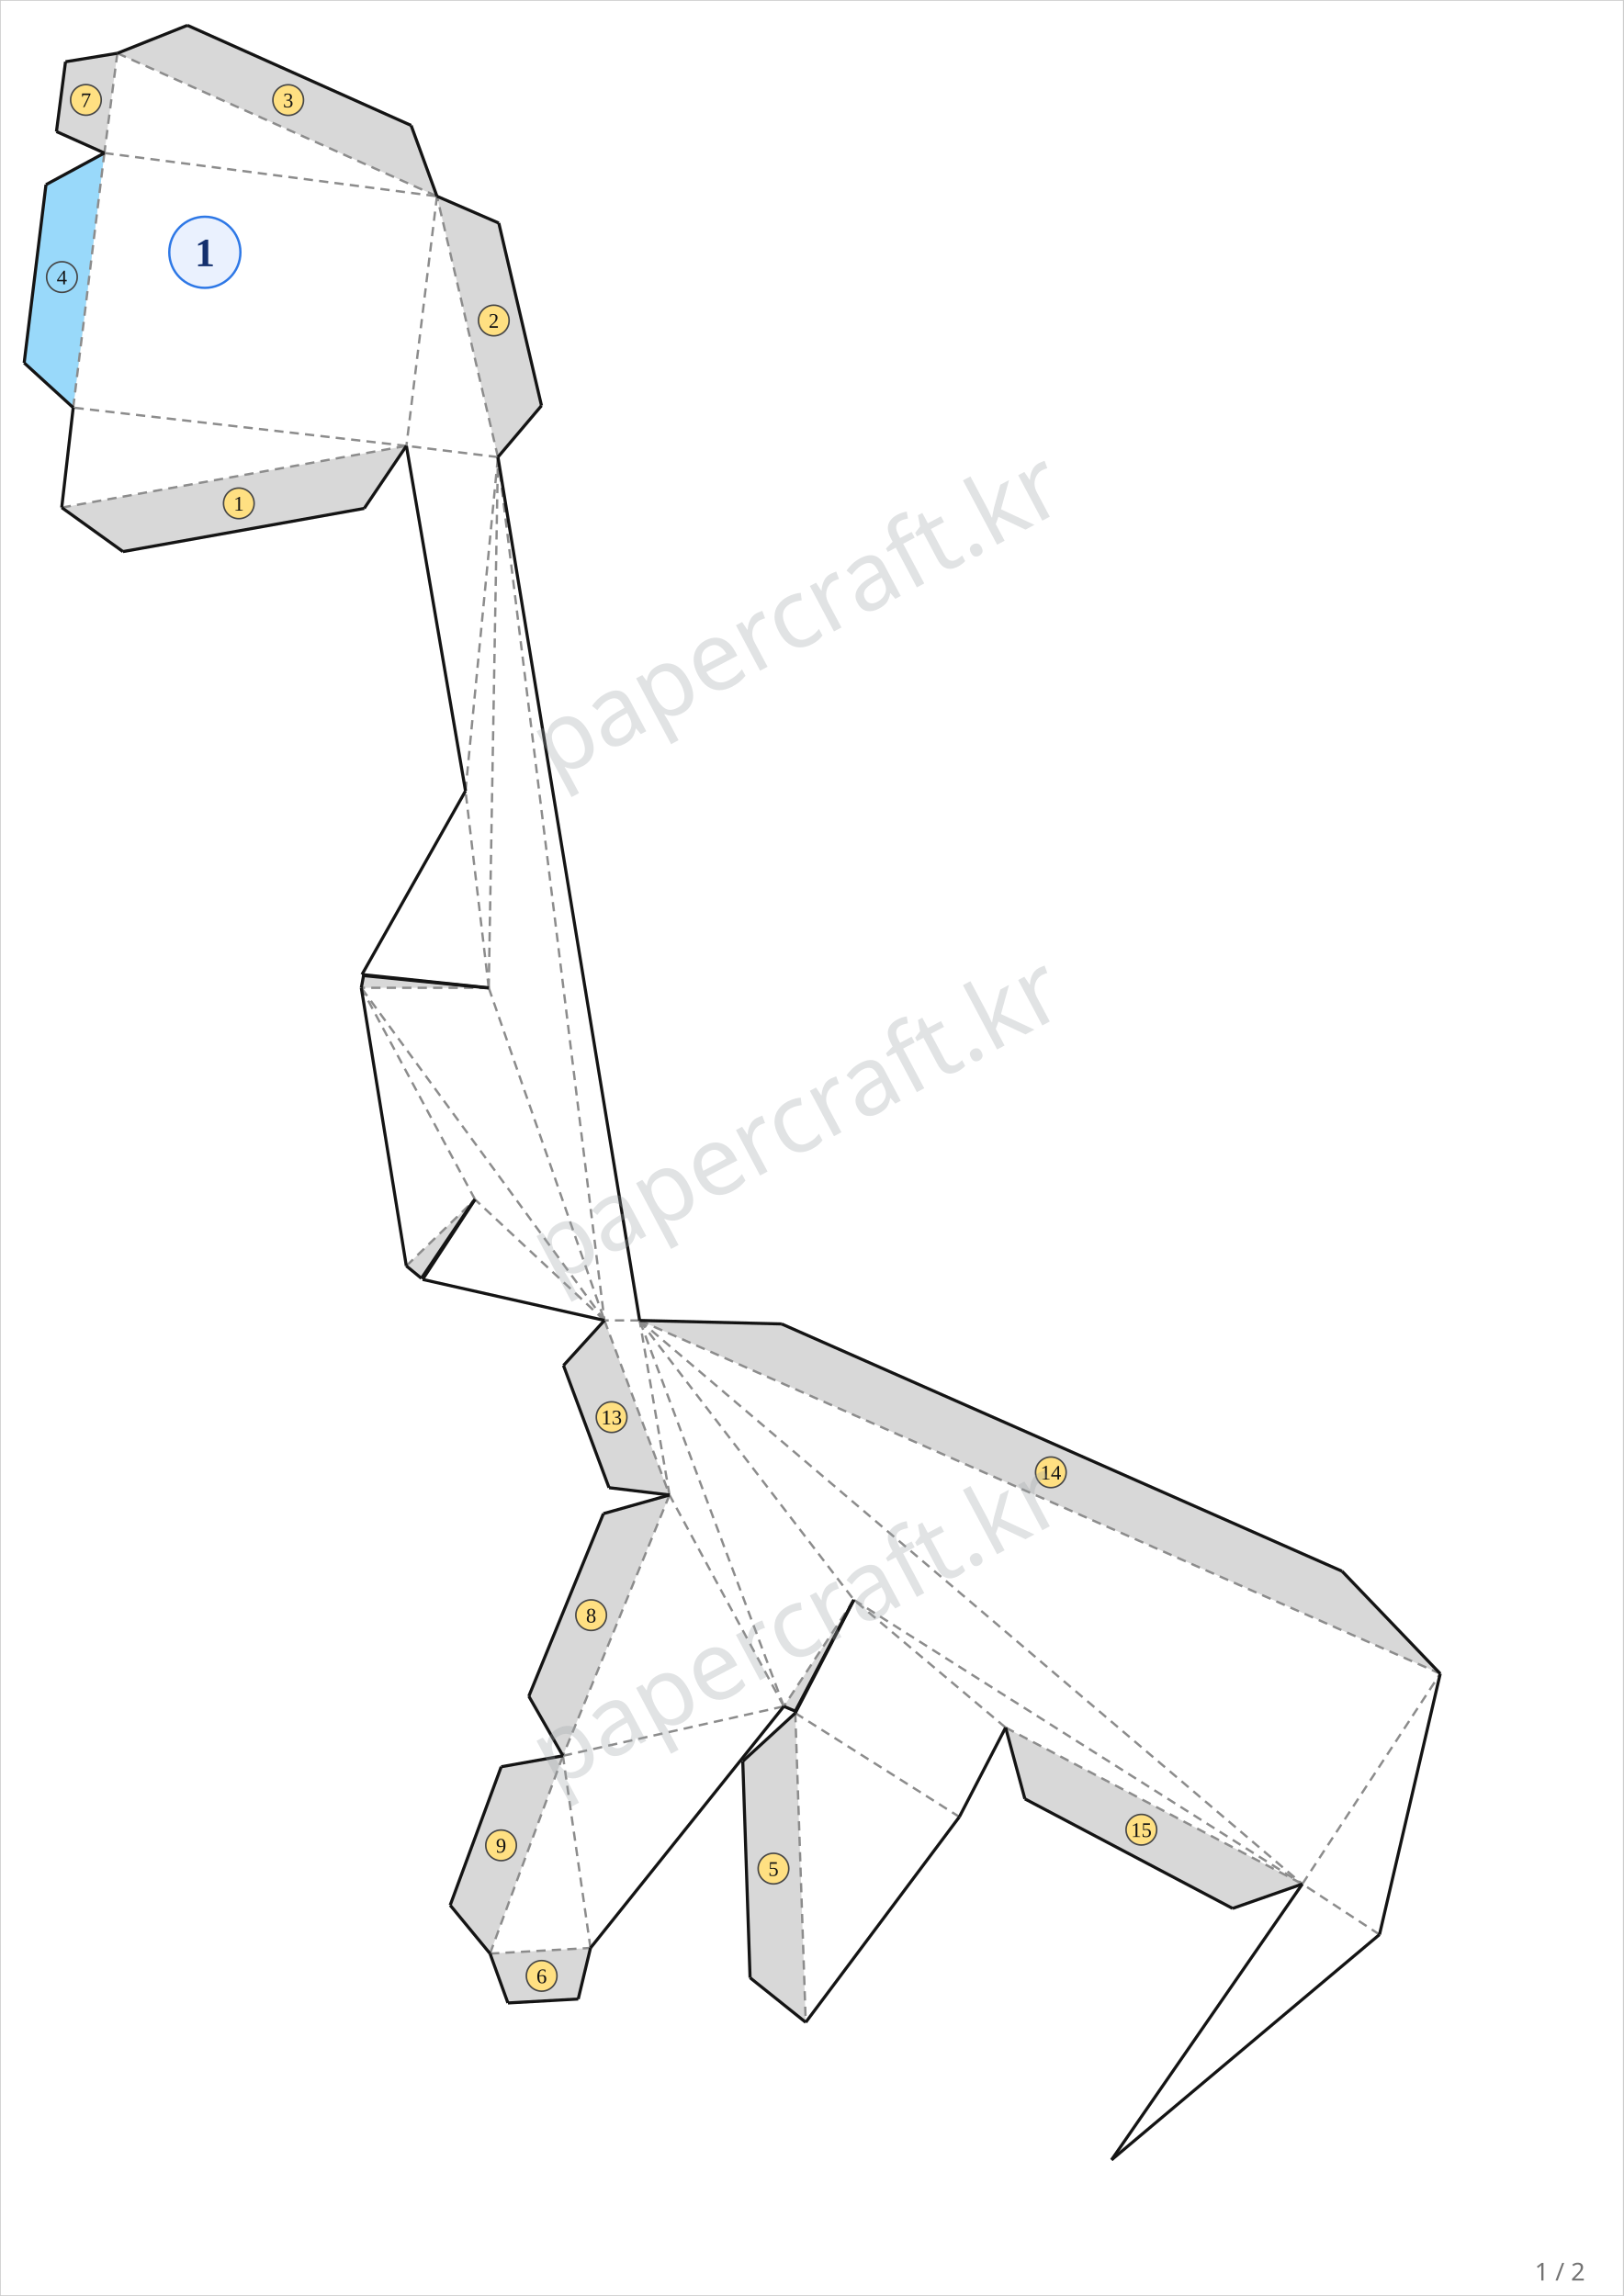
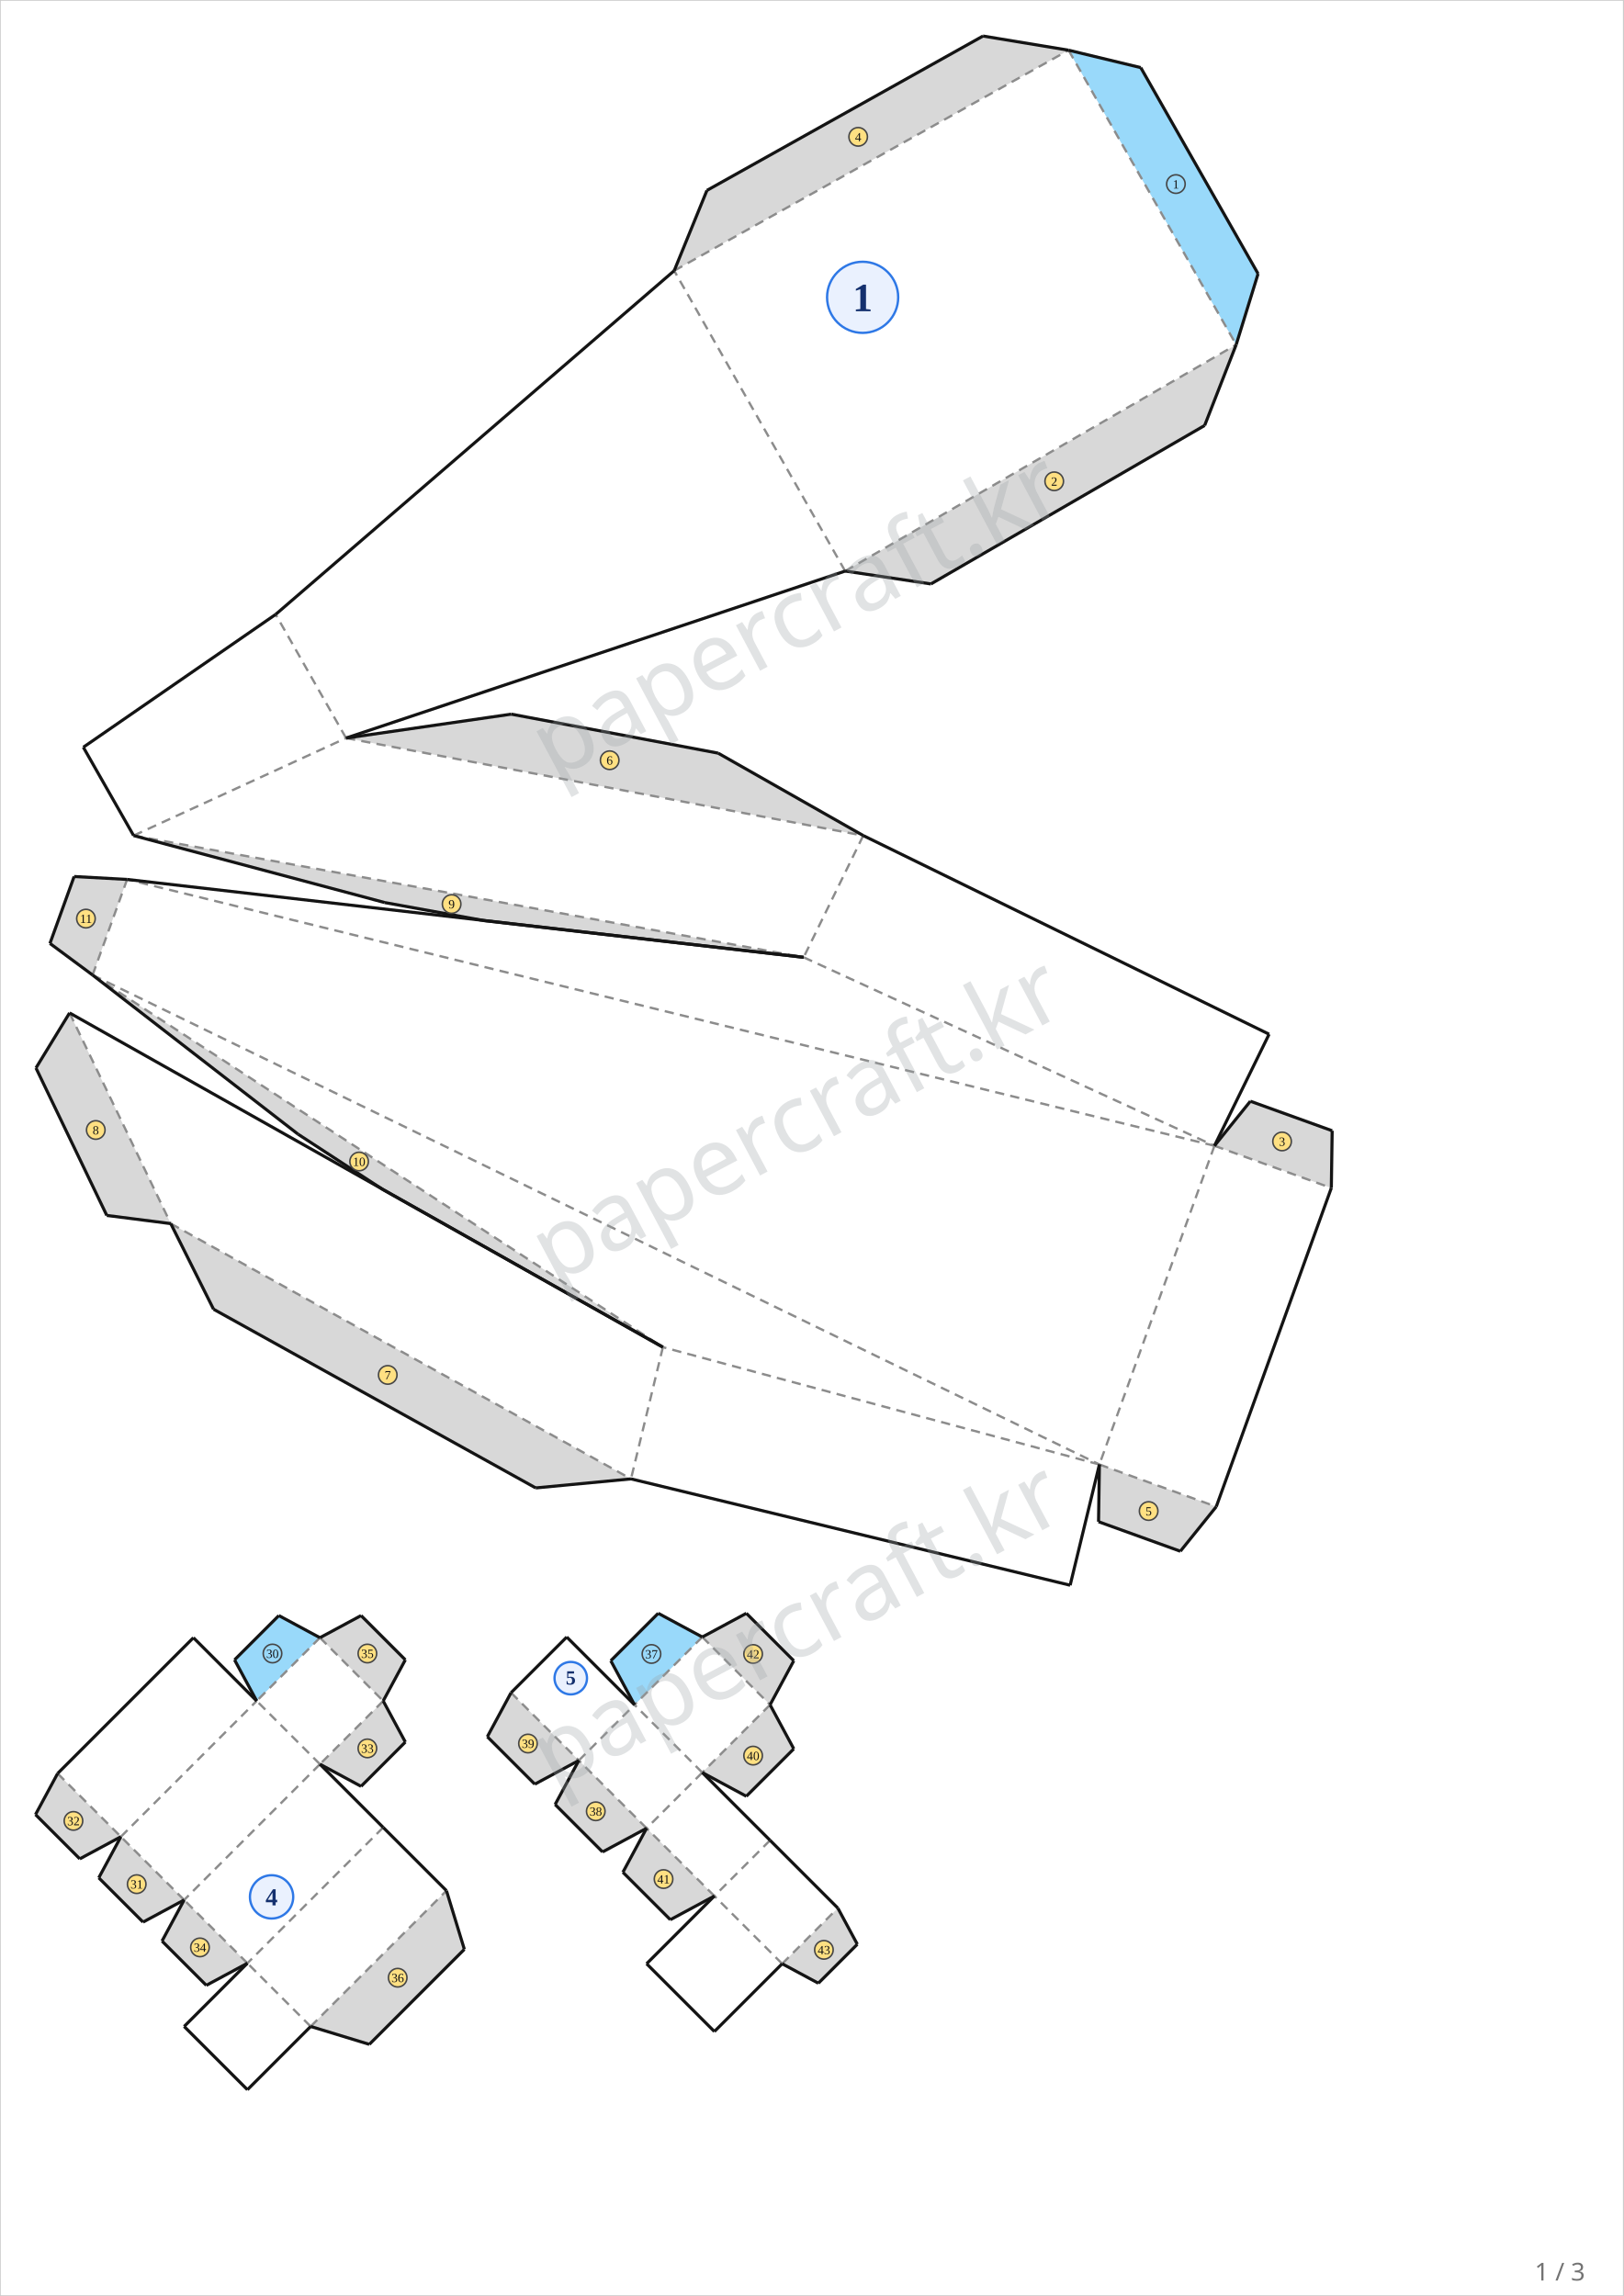
<svg xmlns="http://www.w3.org/2000/svg" width="210.00mm" height="297.00mm" viewBox="0 0 210.00 297.00">
  <rect x="0" y="0" width="210.00" height="297.00" fill="#ffffff" stroke="#cccccc" stroke-width="0.2" />
-   <polygon points="52.561,57.677 47.108,65.764 15.904,71.351 7.984,65.657" fill="rgb(216,216,216)" />
-   <polygon points="56.513,25.387 64.513,28.855 70.034,52.472 64.4,59.126" fill="rgb(216,216,216)" />
-   <polygon points="56.513,25.387 53.172,16.224 24.237,3.276 15.178,6.891" fill="rgb(216,216,216)" />
-   <polygon points="9.468,52.73 3.125,46.939 5.947,23.884 13.5,19.794" fill="rgb(216,216,216)" />
-   <polygon points="104.207,261.598 97.009,255.833 96.065,227.831 102.859,221.595" fill="rgb(216,216,216)" />
-   <polygon points="76.37,251.978 74.784,258.583 65.69,259.093 63.378,252.706" fill="rgb(216,216,216)" />
-   <polygon points="13.5,19.794 7.3,17.02 8.474,7.987 15.178,6.891" fill="rgb(216,216,216)" />
-   <polygon points="72.806,227.122 68.393,219.414 78.041,195.798 86.588,193.384" fill="rgb(216,216,216)" />
-   <polygon points="72.806,227.122 64.823,228.539 58.224,246.448 63.378,252.706" fill="rgb(216,216,216)" />
-   <polygon points="46.728,127.78 47.02,126.201 62.918,127.78 63.21,127.78" fill="rgb(216,216,216)" />
-   <polygon points="101.376,220.727 102.856,221.351 110.277,207.203 110.438,206.959" fill="rgb(216,216,216)" />
-   <polygon points="61.438,155.164 61.228,155.367 54.502,165.355 52.551,163.756" fill="rgb(216,216,216)" />
-   <polygon points="86.588,193.384 78.767,192.44 72.877,176.631 78.174,170.8" fill="rgb(216,216,216)" />
-   <polygon points="186.272,216.498 173.566,203.24 101.086,171.258 82.728,170.808" fill="rgb(216,216,216)" />
-   <polygon points="168.44,243.706 159.418,246.863 132.552,232.696 130.06,223.468" fill="rgb(216,216,216)" />
-   <polygon points="9.468,52.73 3.125,46.939 5.947,23.884 13.5,19.794" fill="#99d9fa" />
-   <line x1="56.513" y1="25.387" x2="52.561" y2="57.677" stroke="#8c8c8c" stroke-width="0.3" stroke-dasharray="1.2,0.8" />
-   <line x1="52.561" y1="57.677" x2="9.468" y2="52.73" stroke="#8c8c8c" stroke-width="0.3" stroke-dasharray="1.2,0.8" />
-   <line x1="64.4" y1="59.126" x2="52.561" y2="57.677" stroke="#8c8c8c" stroke-width="0.3" stroke-dasharray="1.2,0.8" />
-   <line x1="13.5" y1="19.794" x2="56.513" y2="25.387" stroke="#8c8c8c" stroke-width="0.3" stroke-dasharray="1.2,0.8" />
-   <line x1="178.417" y1="250.245" x2="168.44" y2="243.706" stroke="#8c8c8c" stroke-width="0.3" stroke-dasharray="1.2,0.8" />
-   <line x1="76.37" y1="251.978" x2="72.806" y2="227.122" stroke="#8c8c8c" stroke-width="0.3" stroke-dasharray="1.2,0.8" />
-   <line x1="102.859" y1="221.595" x2="124.077" y2="235.024" stroke="#8c8c8c" stroke-width="0.3" stroke-dasharray="1.2,0.8" />
-   <line x1="72.806" y1="227.122" x2="101.376" y2="220.727" stroke="#8c8c8c" stroke-width="0.3" stroke-dasharray="1.2,0.8" />
-   <line x1="61.438" y1="155.164" x2="46.728" y2="127.78" stroke="#8c8c8c" stroke-width="0.3" stroke-dasharray="1.2,0.8" />
-   <line x1="78.174" y1="170.8" x2="46.728" y2="127.78" stroke="#8c8c8c" stroke-width="0.3" stroke-dasharray="1.2,0.8" />
-   <line x1="101.376" y1="220.727" x2="86.588" y2="193.384" stroke="#8c8c8c" stroke-width="0.3" stroke-dasharray="1.2,0.8" />
-   <line x1="101.376" y1="220.727" x2="82.728" y2="170.808" stroke="#8c8c8c" stroke-width="0.3" stroke-dasharray="1.2,0.8" />
-   <line x1="78.174" y1="170.8" x2="61.438" y2="155.164" stroke="#8c8c8c" stroke-width="0.3" stroke-dasharray="1.2,0.8" />
-   <line x1="86.588" y1="193.384" x2="82.728" y2="170.808" stroke="#8c8c8c" stroke-width="0.3" stroke-dasharray="1.2,0.8" />
-   <line x1="168.44" y1="243.706" x2="186.272" y2="216.498" stroke="#8c8c8c" stroke-width="0.3" stroke-dasharray="1.2,0.8" />
-   <line x1="60.206" y1="102.312" x2="64.4" y2="59.126" stroke="#8c8c8c" stroke-width="0.3" stroke-dasharray="1.2,0.8" />
-   <line x1="63.21" y1="127.78" x2="64.4" y2="59.126" stroke="#8c8c8c" stroke-width="0.3" stroke-dasharray="1.2,0.8" />
-   <line x1="64.4" y1="59.126" x2="78.174" y2="170.8" stroke="#8c8c8c" stroke-width="0.3" stroke-dasharray="1.2,0.8" />
-   <line x1="110.438" y1="206.959" x2="168.44" y2="243.706" stroke="#8c8c8c" stroke-width="0.3" stroke-dasharray="1.2,0.8" />
-   <line x1="82.728" y1="170.808" x2="168.44" y2="243.706" stroke="#8c8c8c" stroke-width="0.3" stroke-dasharray="1.2,0.8" />
-   <line x1="63.21" y1="127.78" x2="60.206" y2="102.312" stroke="#8c8c8c" stroke-width="0.3" stroke-dasharray="1.2,0.8" />
-   <line x1="130.06" y1="223.468" x2="110.438" y2="206.959" stroke="#8c8c8c" stroke-width="0.3" stroke-dasharray="1.2,0.8" />
-   <line x1="63.21" y1="127.78" x2="78.174" y2="170.8" stroke="#8c8c8c" stroke-width="0.3" stroke-dasharray="1.2,0.8" />
-   <line x1="82.728" y1="170.808" x2="110.438" y2="206.959" stroke="#8c8c8c" stroke-width="0.3" stroke-dasharray="1.2,0.8" />
-   <line x1="82.728" y1="170.808" x2="78.174" y2="170.8" stroke="#8c8c8c" stroke-width="0.3" stroke-dasharray="1.2,0.8" />
-   <line x1="7.984" y1="65.657" x2="52.561" y2="57.677" stroke="#8c8c8c" stroke-width="0.3" stroke-dasharray="1.2,0.8" />
-   <line x1="64.4" y1="59.126" x2="56.513" y2="25.387" stroke="#8c8c8c" stroke-width="0.3" stroke-dasharray="1.2,0.8" />
-   <line x1="15.178" y1="6.891" x2="56.513" y2="25.387" stroke="#8c8c8c" stroke-width="0.3" stroke-dasharray="1.2,0.8" />
-   <line x1="13.5" y1="19.794" x2="9.468" y2="52.73" stroke="#8c8c8c" stroke-width="0.3" stroke-dasharray="1.2,0.8" />
-   <line x1="102.859" y1="221.595" x2="104.207" y2="261.598" stroke="#8c8c8c" stroke-width="0.3" stroke-dasharray="1.2,0.8" />
-   <line x1="63.378" y1="252.706" x2="76.37" y2="251.978" stroke="#8c8c8c" stroke-width="0.3" stroke-dasharray="1.2,0.8" />
-   <line x1="15.178" y1="6.891" x2="13.5" y2="19.794" stroke="#8c8c8c" stroke-width="0.3" stroke-dasharray="1.2,0.8" />
-   <line x1="86.588" y1="193.384" x2="72.806" y2="227.122" stroke="#8c8c8c" stroke-width="0.3" stroke-dasharray="1.2,0.8" />
-   <line x1="63.378" y1="252.706" x2="72.806" y2="227.122" stroke="#8c8c8c" stroke-width="0.3" stroke-dasharray="1.2,0.8" />
-   <line x1="63.21" y1="127.78" x2="46.728" y2="127.78" stroke="#8c8c8c" stroke-width="0.3" stroke-dasharray="1.2,0.8" />
-   <line x1="110.438" y1="206.959" x2="101.376" y2="220.727" stroke="#8c8c8c" stroke-width="0.3" stroke-dasharray="1.2,0.8" />
-   <line x1="52.551" y1="163.756" x2="61.438" y2="155.164" stroke="#8c8c8c" stroke-width="0.3" stroke-dasharray="1.2,0.8" />
-   <line x1="78.174" y1="170.8" x2="86.588" y2="193.384" stroke="#8c8c8c" stroke-width="0.3" stroke-dasharray="1.2,0.8" />
-   <line x1="82.728" y1="170.808" x2="186.272" y2="216.498" stroke="#8c8c8c" stroke-width="0.3" stroke-dasharray="1.2,0.8" />
-   <line x1="130.06" y1="223.468" x2="168.44" y2="243.706" stroke="#8c8c8c" stroke-width="0.3" stroke-dasharray="1.2,0.8" />
-   <line x1="60.206" y1="102.312" x2="52.561" y2="57.677" stroke="#141414" stroke-width="0.4" />
-   <line x1="186.272" y1="216.498" x2="178.417" y2="250.245" stroke="#141414" stroke-width="0.4" />
-   <line x1="178.417" y1="250.245" x2="143.757" y2="279.391" stroke="#141414" stroke-width="0.4" />
-   <line x1="124.077" y1="235.024" x2="104.207" y2="261.598" stroke="#141414" stroke-width="0.4" />
-   <line x1="101.376" y1="220.727" x2="76.37" y2="251.978" stroke="#141414" stroke-width="0.4" />
-   <line x1="7.984" y1="65.657" x2="9.468" y2="52.73" stroke="#141414" stroke-width="0.4" />
-   <line x1="130.06" y1="223.468" x2="124.077" y2="235.024" stroke="#141414" stroke-width="0.4" />
-   <line x1="52.551" y1="163.756" x2="46.728" y2="127.78" stroke="#141414" stroke-width="0.4" />
-   <line x1="46.817" y1="126.064" x2="60.206" y2="102.312" stroke="#141414" stroke-width="0.4" />
-   <line x1="63.21" y1="127.78" x2="46.817" y2="126.064" stroke="#141414" stroke-width="0.4" />
-   <line x1="102.859" y1="221.595" x2="110.438" y2="206.959" stroke="#141414" stroke-width="0.4" />
-   <line x1="54.662" y1="165.503" x2="61.438" y2="155.164" stroke="#141414" stroke-width="0.4" />
-   <line x1="78.174" y1="170.8" x2="54.662" y2="165.503" stroke="#141414" stroke-width="0.4" />
-   <line x1="64.4" y1="59.126" x2="82.728" y2="170.808" stroke="#141414" stroke-width="0.4" />
-   <line x1="143.757" y1="279.391" x2="168.44" y2="243.706" stroke="#141414" stroke-width="0.4" />
-   <line x1="52.561" y1="57.677" x2="47.108" y2="65.764" stroke="#141414" stroke-width="0.4" />
-   <line x1="47.108" y1="65.764" x2="15.904" y2="71.351" stroke="#141414" stroke-width="0.4" />
-   <line x1="15.904" y1="71.351" x2="7.984" y2="65.657" stroke="#141414" stroke-width="0.4" />
-   <line x1="56.513" y1="25.387" x2="64.513" y2="28.855" stroke="#141414" stroke-width="0.4" />
-   <line x1="64.513" y1="28.855" x2="70.034" y2="52.472" stroke="#141414" stroke-width="0.4" />
-   <line x1="70.034" y1="52.472" x2="64.4" y2="59.126" stroke="#141414" stroke-width="0.4" />
-   <line x1="56.513" y1="25.387" x2="53.172" y2="16.224" stroke="#141414" stroke-width="0.4" />
-   <line x1="53.172" y1="16.224" x2="24.237" y2="3.276" stroke="#141414" stroke-width="0.4" />
-   <line x1="24.237" y1="3.276" x2="15.178" y2="6.891" stroke="#141414" stroke-width="0.4" />
-   <line x1="9.468" y1="52.73" x2="3.125" y2="46.939" stroke="#141414" stroke-width="0.4" />
-   <line x1="3.125" y1="46.939" x2="5.947" y2="23.884" stroke="#141414" stroke-width="0.4" />
-   <line x1="5.947" y1="23.884" x2="13.5" y2="19.794" stroke="#141414" stroke-width="0.4" />
-   <line x1="104.207" y1="261.598" x2="97.009" y2="255.833" stroke="#141414" stroke-width="0.4" />
-   <line x1="97.009" y1="255.833" x2="96.065" y2="227.831" stroke="#141414" stroke-width="0.4" />
-   <line x1="96.065" y1="227.831" x2="102.859" y2="221.595" stroke="#141414" stroke-width="0.4" />
-   <line x1="76.37" y1="251.978" x2="74.784" y2="258.583" stroke="#141414" stroke-width="0.4" />
-   <line x1="74.784" y1="258.583" x2="65.69" y2="259.093" stroke="#141414" stroke-width="0.4" />
-   <line x1="65.69" y1="259.093" x2="63.378" y2="252.706" stroke="#141414" stroke-width="0.4" />
-   <line x1="13.5" y1="19.794" x2="7.3" y2="17.02" stroke="#141414" stroke-width="0.4" />
-   <line x1="7.3" y1="17.02" x2="8.474" y2="7.987" stroke="#141414" stroke-width="0.4" />
-   <line x1="8.474" y1="7.987" x2="15.178" y2="6.891" stroke="#141414" stroke-width="0.4" />
-   <line x1="72.806" y1="227.122" x2="68.393" y2="219.414" stroke="#141414" stroke-width="0.4" />
-   <line x1="68.393" y1="219.414" x2="78.041" y2="195.798" stroke="#141414" stroke-width="0.4" />
-   <line x1="78.041" y1="195.798" x2="86.588" y2="193.384" stroke="#141414" stroke-width="0.4" />
-   <line x1="72.806" y1="227.122" x2="64.823" y2="228.539" stroke="#141414" stroke-width="0.4" />
-   <line x1="64.823" y1="228.539" x2="58.224" y2="246.448" stroke="#141414" stroke-width="0.4" />
-   <line x1="58.224" y1="246.448" x2="63.378" y2="252.706" stroke="#141414" stroke-width="0.4" />
-   <line x1="46.728" y1="127.78" x2="47.02" y2="126.201" stroke="#141414" stroke-width="0.4" />
-   <line x1="47.02" y1="126.201" x2="62.918" y2="127.78" stroke="#141414" stroke-width="0.4" />
-   <line x1="62.918" y1="127.78" x2="63.21" y2="127.78" stroke="#141414" stroke-width="0.4" />
-   <line x1="101.376" y1="220.727" x2="102.856" y2="221.351" stroke="#141414" stroke-width="0.4" />
-   <line x1="102.856" y1="221.351" x2="110.277" y2="207.203" stroke="#141414" stroke-width="0.4" />
-   <line x1="110.277" y1="207.203" x2="110.438" y2="206.959" stroke="#141414" stroke-width="0.4" />
-   <line x1="61.438" y1="155.164" x2="61.228" y2="155.367" stroke="#141414" stroke-width="0.4" />
-   <line x1="61.228" y1="155.367" x2="54.502" y2="165.355" stroke="#141414" stroke-width="0.4" />
-   <line x1="54.502" y1="165.355" x2="52.551" y2="163.756" stroke="#141414" stroke-width="0.4" />
-   <line x1="86.588" y1="193.384" x2="78.767" y2="192.44" stroke="#141414" stroke-width="0.4" />
-   <line x1="78.767" y1="192.44" x2="72.877" y2="176.631" stroke="#141414" stroke-width="0.4" />
-   <line x1="72.877" y1="176.631" x2="78.174" y2="170.8" stroke="#141414" stroke-width="0.4" />
-   <line x1="186.272" y1="216.498" x2="173.566" y2="203.24" stroke="#141414" stroke-width="0.4" />
-   <line x1="173.566" y1="203.24" x2="101.086" y2="171.258" stroke="#141414" stroke-width="0.4" />
-   <line x1="101.086" y1="171.258" x2="82.728" y2="170.808" stroke="#141414" stroke-width="0.4" />
-   <line x1="168.44" y1="243.706" x2="159.418" y2="246.863" stroke="#141414" stroke-width="0.4" />
-   <line x1="159.418" y1="246.863" x2="132.552" y2="232.696" stroke="#141414" stroke-width="0.4" />
-   <line x1="132.552" y1="232.696" x2="130.06" y2="223.468" stroke="#141414" stroke-width="0.4" />
-   <circle cx="30.889" cy="65.112" r="1.98" fill="#ffe082" stroke="#464646" stroke-width="0.2" />
-   <text x="30.889" y="66.05" font-size="2.69" text-anchor="middle" fill="#141414">1</text>
-   <circle cx="63.865" cy="41.46" r="1.98" fill="#ffe082" stroke="#464646" stroke-width="0.2" />
-   <text x="63.865" y="42.40" font-size="2.69" text-anchor="middle" fill="#141414">2</text>
-   <circle cx="37.275" cy="12.944" r="1.98" fill="#ffe082" stroke="#464646" stroke-width="0.2" />
-   <text x="37.275" y="13.88" font-size="2.69" text-anchor="middle" fill="#141414">3</text>
-   <circle cx="8.01" cy="35.837" r="1.98" fill="#99d9fa" stroke="#464646" stroke-width="0.2" />
-   <text x="8.01" y="36.78" font-size="2.69" text-anchor="middle" fill="#141414">4</text>
-   <circle cx="100.035" cy="241.714" r="1.98" fill="#ffe082" stroke="#464646" stroke-width="0.2" />
-   <text x="100.035" y="242.65" font-size="2.69" text-anchor="middle" fill="#141414">5</text>
-   <circle cx="70.055" cy="255.59" r="1.98" fill="#ffe082" stroke="#464646" stroke-width="0.2" />
-   <text x="70.055" y="256.53" font-size="2.69" text-anchor="middle" fill="#141414">6</text>
-   <circle cx="11.113" cy="12.923" r="1.98" fill="#ffe082" stroke="#464646" stroke-width="0.2" />
-   <text x="11.113" y="13.86" font-size="2.69" text-anchor="middle" fill="#141414">7</text>
-   <circle cx="76.457" cy="208.929" r="1.98" fill="#ffe082" stroke="#464646" stroke-width="0.2" />
-   <text x="76.457" y="209.87" font-size="2.69" text-anchor="middle" fill="#141414">8</text>
-   <circle cx="64.808" cy="238.704" r="1.98" fill="#ffe082" stroke="#464646" stroke-width="0.2" />
-   <text x="64.808" y="239.64" font-size="2.69" text-anchor="middle" fill="#141414">9</text>
-   <circle cx="79.101" cy="183.314" r="1.98" fill="#ffe082" stroke="#464646" stroke-width="0.2" />
-   <text x="79.101" y="184.25" font-size="2.69" text-anchor="middle" fill="#141414">13</text>
-   <circle cx="135.913" cy="190.451" r="1.98" fill="#ffe082" stroke="#464646" stroke-width="0.2" />
-   <text x="135.913" y="191.39" font-size="2.69" text-anchor="middle" fill="#141414">14</text>
-   <circle cx="147.618" cy="236.683" r="1.98" fill="#ffe082" stroke="#464646" stroke-width="0.2" />
-   <text x="147.618" y="237.62" font-size="2.69" text-anchor="middle" fill="#141414">15</text>
-   <circle cx="26.494" cy="32.637" r="4.60" fill="#eaf1fe" stroke="#2e78e6" stroke-width="0.3" />
-   <text x="26.494" y="34.44" font-size="5.20" text-anchor="middle" fill="#14306e" font-weight="bold">1</text>
-   <text x="205.0" y="295.0" font-size="3.2" text-anchor="end" fill="#737373" font-family="sans-serif">1 / 2</text>
+   <polygon points="159.88,44.586 162.712,35.41 147.538,8.746 138.203,6.494" fill="rgb(216,216,216)" />
+   <polygon points="159.88,44.586 155.802,55.037 120.4,75.536 109.307,73.871" fill="rgb(216,216,216)" />
+   <polygon points="172.186,153.671 172.295,146.268 161.714,142.449 157.07,148.214" fill="rgb(216,216,216)" />
+   <polygon points="138.203,6.494 127.135,4.662 91.43,24.628 87.196,35.016" fill="rgb(216,216,216)" />
+   <polygon points="157.304,194.896 152.66,200.662 142.079,196.842 142.189,189.44" fill="rgb(216,216,216)" />
+   <polygon points="111.648,108.086 92.878,97.424 66.121,92.379 44.758,95.475" fill="rgb(216,216,216)" />
+   <polygon points="81.608,191.303 69.284,192.471 27.618,169.356 22.086,158.282" fill="rgb(216,216,216)" />
+   <polygon points="22.086,158.282 13.812,157.224 4.651,138.147 8.998,131.028" fill="rgb(216,216,216)" />
+   <polygon points="103.939,123.832 62.658,119.095 49.763,116.752 17.28,108.086" fill="rgb(216,216,216)" />
+   <polygon points="85.734,174.264 49.527,153.88 38.552,146.718 11.975,126.126" fill="rgb(216,216,216)" />
+   <polygon points="16.439,113.759 9.586,113.382 6.461,122.039 11.975,126.126" fill="rgb(216,216,216)" />
+   <polygon points="159.88,44.586 162.712,35.41 147.538,8.746 138.203,6.494" fill="#99d9fa" />
+   <line x1="109.307" y1="73.871" x2="87.196" y2="35.016" stroke="#8c8c8c" stroke-width="0.3" stroke-dasharray="1.2,0.8" />
+   <line x1="111.648" y1="108.086" x2="103.939" y2="123.832" stroke="#8c8c8c" stroke-width="0.3" stroke-dasharray="1.2,0.8" />
+   <line x1="85.734" y1="174.264" x2="81.608" y2="191.303" stroke="#8c8c8c" stroke-width="0.3" stroke-dasharray="1.2,0.8" />
+   <line x1="44.758" y1="95.475" x2="35.653" y2="79.476" stroke="#8c8c8c" stroke-width="0.3" stroke-dasharray="1.2,0.8" />
+   <line x1="17.28" y1="108.086" x2="44.758" y2="95.475" stroke="#8c8c8c" stroke-width="0.3" stroke-dasharray="1.2,0.8" />
+   <line x1="157.07" y1="148.214" x2="142.189" y2="189.44" stroke="#8c8c8c" stroke-width="0.3" stroke-dasharray="1.2,0.8" />
+   <line x1="103.939" y1="123.832" x2="157.07" y2="148.214" stroke="#8c8c8c" stroke-width="0.3" stroke-dasharray="1.2,0.8" />
+   <line x1="157.07" y1="148.214" x2="16.439" y2="113.759" stroke="#8c8c8c" stroke-width="0.3" stroke-dasharray="1.2,0.8" />
+   <line x1="142.189" y1="189.44" x2="85.734" y2="174.264" stroke="#8c8c8c" stroke-width="0.3" stroke-dasharray="1.2,0.8" />
+   <line x1="11.975" y1="126.126" x2="142.189" y2="189.44" stroke="#8c8c8c" stroke-width="0.3" stroke-dasharray="1.2,0.8" />
+   <line x1="138.203" y1="6.494" x2="159.88" y2="44.586" stroke="#8c8c8c" stroke-width="0.3" stroke-dasharray="1.2,0.8" />
+   <line x1="109.307" y1="73.871" x2="159.88" y2="44.586" stroke="#8c8c8c" stroke-width="0.3" stroke-dasharray="1.2,0.8" />
+   <line x1="157.07" y1="148.214" x2="172.186" y2="153.671" stroke="#8c8c8c" stroke-width="0.3" stroke-dasharray="1.2,0.8" />
+   <line x1="87.196" y1="35.016" x2="138.203" y2="6.494" stroke="#8c8c8c" stroke-width="0.3" stroke-dasharray="1.2,0.8" />
+   <line x1="142.189" y1="189.44" x2="157.304" y2="194.896" stroke="#8c8c8c" stroke-width="0.3" stroke-dasharray="1.2,0.8" />
+   <line x1="44.758" y1="95.475" x2="111.648" y2="108.086" stroke="#8c8c8c" stroke-width="0.3" stroke-dasharray="1.2,0.8" />
+   <line x1="22.086" y1="158.282" x2="81.608" y2="191.303" stroke="#8c8c8c" stroke-width="0.3" stroke-dasharray="1.2,0.8" />
+   <line x1="8.998" y1="131.028" x2="22.086" y2="158.282" stroke="#8c8c8c" stroke-width="0.3" stroke-dasharray="1.2,0.8" />
+   <line x1="17.28" y1="108.086" x2="103.939" y2="123.832" stroke="#8c8c8c" stroke-width="0.3" stroke-dasharray="1.2,0.8" />
+   <line x1="11.975" y1="126.126" x2="85.734" y2="174.264" stroke="#8c8c8c" stroke-width="0.3" stroke-dasharray="1.2,0.8" />
+   <line x1="11.975" y1="126.126" x2="16.439" y2="113.759" stroke="#8c8c8c" stroke-width="0.3" stroke-dasharray="1.2,0.8" />
+   <line x1="172.186" y1="153.671" x2="157.304" y2="194.896" stroke="#141414" stroke-width="0.4" />
+   <line x1="111.648" y1="108.086" x2="164.136" y2="133.781" stroke="#141414" stroke-width="0.4" />
+   <line x1="164.136" y1="133.781" x2="157.07" y2="148.214" stroke="#141414" stroke-width="0.4" />
+   <line x1="138.406" y1="205.059" x2="81.608" y2="191.303" stroke="#141414" stroke-width="0.4" />
+   <line x1="142.189" y1="189.44" x2="138.406" y2="205.059" stroke="#141414" stroke-width="0.4" />
+   <line x1="109.307" y1="73.871" x2="44.758" y2="95.475" stroke="#141414" stroke-width="0.4" />
+   <line x1="35.653" y1="79.476" x2="87.196" y2="35.016" stroke="#141414" stroke-width="0.4" />
+   <line x1="10.777" y1="96.658" x2="35.653" y2="79.476" stroke="#141414" stroke-width="0.4" />
+   <line x1="16.439" y1="113.759" x2="103.939" y2="123.832" stroke="#141414" stroke-width="0.4" />
+   <line x1="8.998" y1="131.028" x2="85.734" y2="174.264" stroke="#141414" stroke-width="0.4" />
+   <line x1="17.28" y1="108.086" x2="10.777" y2="96.658" stroke="#141414" stroke-width="0.4" />
+   <line x1="159.88" y1="44.586" x2="162.712" y2="35.41" stroke="#141414" stroke-width="0.4" />
+   <line x1="162.712" y1="35.41" x2="147.538" y2="8.746" stroke="#141414" stroke-width="0.4" />
+   <line x1="147.538" y1="8.746" x2="138.203" y2="6.494" stroke="#141414" stroke-width="0.4" />
+   <line x1="159.88" y1="44.586" x2="155.802" y2="55.037" stroke="#141414" stroke-width="0.4" />
+   <line x1="155.802" y1="55.037" x2="120.4" y2="75.536" stroke="#141414" stroke-width="0.4" />
+   <line x1="120.4" y1="75.536" x2="109.307" y2="73.871" stroke="#141414" stroke-width="0.4" />
+   <line x1="172.186" y1="153.671" x2="172.295" y2="146.268" stroke="#141414" stroke-width="0.4" />
+   <line x1="172.295" y1="146.268" x2="161.714" y2="142.449" stroke="#141414" stroke-width="0.4" />
+   <line x1="161.714" y1="142.449" x2="157.07" y2="148.214" stroke="#141414" stroke-width="0.4" />
+   <line x1="138.203" y1="6.494" x2="127.135" y2="4.662" stroke="#141414" stroke-width="0.4" />
+   <line x1="127.135" y1="4.662" x2="91.43" y2="24.628" stroke="#141414" stroke-width="0.4" />
+   <line x1="91.43" y1="24.628" x2="87.196" y2="35.016" stroke="#141414" stroke-width="0.4" />
+   <line x1="157.304" y1="194.896" x2="152.66" y2="200.662" stroke="#141414" stroke-width="0.4" />
+   <line x1="152.66" y1="200.662" x2="142.079" y2="196.842" stroke="#141414" stroke-width="0.4" />
+   <line x1="142.079" y1="196.842" x2="142.189" y2="189.44" stroke="#141414" stroke-width="0.4" />
+   <line x1="111.648" y1="108.086" x2="92.878" y2="97.424" stroke="#141414" stroke-width="0.4" />
+   <line x1="92.878" y1="97.424" x2="66.121" y2="92.379" stroke="#141414" stroke-width="0.4" />
+   <line x1="66.121" y1="92.379" x2="44.758" y2="95.475" stroke="#141414" stroke-width="0.4" />
+   <line x1="81.608" y1="191.303" x2="69.284" y2="192.471" stroke="#141414" stroke-width="0.4" />
+   <line x1="69.284" y1="192.471" x2="27.618" y2="169.356" stroke="#141414" stroke-width="0.4" />
+   <line x1="27.618" y1="169.356" x2="22.086" y2="158.282" stroke="#141414" stroke-width="0.4" />
+   <line x1="22.086" y1="158.282" x2="13.812" y2="157.224" stroke="#141414" stroke-width="0.4" />
+   <line x1="13.812" y1="157.224" x2="4.651" y2="138.147" stroke="#141414" stroke-width="0.4" />
+   <line x1="4.651" y1="138.147" x2="8.998" y2="131.028" stroke="#141414" stroke-width="0.4" />
+   <line x1="103.939" y1="123.832" x2="62.658" y2="119.095" stroke="#141414" stroke-width="0.4" />
+   <line x1="62.658" y1="119.095" x2="49.763" y2="116.752" stroke="#141414" stroke-width="0.4" />
+   <line x1="49.763" y1="116.752" x2="17.28" y2="108.086" stroke="#141414" stroke-width="0.4" />
+   <line x1="85.734" y1="174.264" x2="49.527" y2="153.88" stroke="#141414" stroke-width="0.4" />
+   <line x1="49.527" y1="153.88" x2="38.552" y2="146.718" stroke="#141414" stroke-width="0.4" />
+   <line x1="38.552" y1="146.718" x2="11.975" y2="126.126" stroke="#141414" stroke-width="0.4" />
+   <line x1="16.439" y1="113.759" x2="9.586" y2="113.382" stroke="#141414" stroke-width="0.4" />
+   <line x1="9.586" y1="113.382" x2="6.461" y2="122.039" stroke="#141414" stroke-width="0.4" />
+   <line x1="6.461" y1="122.039" x2="11.975" y2="126.126" stroke="#141414" stroke-width="0.4" />
+   <circle cx="152.083" cy="23.809" r="1.20" fill="#99d9fa" stroke="#464646" stroke-width="0.2" />
+   <text x="152.083" y="24.38" font-size="1.62" text-anchor="middle" fill="#141414">1</text>
+   <circle cx="136.347" cy="62.257" r="1.20" fill="#ffe082" stroke="#464646" stroke-width="0.2" />
+   <text x="136.347" y="62.83" font-size="1.62" text-anchor="middle" fill="#141414">2</text>
+   <circle cx="165.816" cy="147.651" r="1.20" fill="#ffe082" stroke="#464646" stroke-width="0.2" />
+   <text x="165.816" y="148.22" font-size="1.62" text-anchor="middle" fill="#141414">3</text>
+   <circle cx="110.991" cy="17.7" r="1.20" fill="#ffe082" stroke="#464646" stroke-width="0.2" />
+   <text x="110.991" y="18.27" font-size="1.62" text-anchor="middle" fill="#141414">4</text>
+   <circle cx="148.558" cy="195.46" r="1.20" fill="#ffe082" stroke="#464646" stroke-width="0.2" />
+   <text x="148.558" y="196.03" font-size="1.62" text-anchor="middle" fill="#141414">5</text>
+   <circle cx="78.851" cy="98.341" r="1.20" fill="#ffe082" stroke="#464646" stroke-width="0.2" />
+   <text x="78.851" y="98.91" font-size="1.62" text-anchor="middle" fill="#141414">6</text>
+   <circle cx="50.149" cy="177.853" r="1.20" fill="#ffe082" stroke="#464646" stroke-width="0.2" />
+   <text x="50.149" y="178.42" font-size="1.62" text-anchor="middle" fill="#141414">7</text>
+   <circle cx="12.387" cy="146.17" r="1.20" fill="#ffe082" stroke="#464646" stroke-width="0.2" />
+   <text x="12.387" y="146.74" font-size="1.62" text-anchor="middle" fill="#141414">8</text>
+   <circle cx="58.41" cy="116.941" r="1.20" fill="#ffe082" stroke="#464646" stroke-width="0.2" />
+   <text x="58.41" y="117.51" font-size="1.62" text-anchor="middle" fill="#141414">9</text>
+   <circle cx="46.447" cy="150.247" r="1.20" fill="#ffe082" stroke="#464646" stroke-width="0.2" />
+   <text x="46.447" y="150.82" font-size="1.62" text-anchor="middle" fill="#141414">10</text>
+   <circle cx="11.115" cy="118.826" r="1.20" fill="#ffe082" stroke="#464646" stroke-width="0.2" />
+   <text x="11.115" y="119.39" font-size="1.62" text-anchor="middle" fill="#141414">11</text>
+   <circle cx="111.568" cy="38.46" r="4.60" fill="#eaf1fe" stroke="#2e78e6" stroke-width="0.3" />
+   <text x="111.568" y="40.26" font-size="5.20" text-anchor="middle" fill="#14306e" font-weight="bold">1</text>
+   <polygon points="33.198,220.027 30.334,214.709 36.061,208.982 41.379,211.846" fill="rgb(216,216,216)" />
+   <polygon points="15.636,237.589 12.772,242.907 18.499,248.634 23.817,245.77" fill="rgb(216,216,216)" />
+   <polygon points="15.636,237.589 10.318,240.452 4.591,234.725 7.454,229.408" fill="rgb(216,216,216)" />
+   <polygon points="41.379,228.208 46.697,231.072 52.424,225.345 49.56,220.027" fill="rgb(216,216,216)" />
+   <polygon points="23.817,245.77 20.954,251.088 26.681,256.815 31.999,253.952" fill="rgb(216,216,216)" />
+   <polygon points="49.56,220.027 52.424,214.709 46.697,208.982 41.379,211.846" fill="rgb(216,216,216)" />
+   <polygon points="57.742,244.571 60.057,252.155 47.764,264.449 40.18,262.133" fill="rgb(216,216,216)" />
+   <polygon points="33.198,220.027 30.334,214.709 36.061,208.982 41.379,211.846" fill="#99d9fa" />
+   <line x1="15.636" y1="237.589" x2="33.198" y2="220.027" stroke="#8c8c8c" stroke-width="0.3" stroke-dasharray="1.2,0.8" />
+   <line x1="41.379" y1="228.208" x2="33.198" y2="220.027" stroke="#8c8c8c" stroke-width="0.3" stroke-dasharray="1.2,0.8" />
+   <line x1="41.379" y1="228.208" x2="23.817" y2="245.77" stroke="#8c8c8c" stroke-width="0.3" stroke-dasharray="1.2,0.8" />
+   <line x1="49.56" y1="236.39" x2="31.999" y2="253.952" stroke="#8c8c8c" stroke-width="0.3" stroke-dasharray="1.2,0.8" />
+   <line x1="40.18" y1="262.133" x2="31.999" y2="253.952" stroke="#8c8c8c" stroke-width="0.3" stroke-dasharray="1.2,0.8" />
+   <line x1="41.379" y1="211.846" x2="33.198" y2="220.027" stroke="#8c8c8c" stroke-width="0.3" stroke-dasharray="1.2,0.8" />
+   <line x1="23.817" y1="245.77" x2="15.636" y2="237.589" stroke="#8c8c8c" stroke-width="0.3" stroke-dasharray="1.2,0.8" />
+   <line x1="7.454" y1="229.408" x2="15.636" y2="237.589" stroke="#8c8c8c" stroke-width="0.3" stroke-dasharray="1.2,0.8" />
+   <line x1="49.56" y1="220.027" x2="41.379" y2="228.208" stroke="#8c8c8c" stroke-width="0.3" stroke-dasharray="1.2,0.8" />
+   <line x1="31.999" y1="253.952" x2="23.817" y2="245.77" stroke="#8c8c8c" stroke-width="0.3" stroke-dasharray="1.2,0.8" />
+   <line x1="41.379" y1="211.846" x2="49.56" y2="220.027" stroke="#8c8c8c" stroke-width="0.3" stroke-dasharray="1.2,0.8" />
+   <line x1="40.18" y1="262.133" x2="57.742" y2="244.571" stroke="#8c8c8c" stroke-width="0.3" stroke-dasharray="1.2,0.8" />
+   <line x1="25.016" y1="211.845" x2="33.198" y2="220.027" stroke="#141414" stroke-width="0.4" />
+   <line x1="31.999" y1="270.315" x2="23.817" y2="262.133" stroke="#141414" stroke-width="0.4" />
+   <line x1="40.18" y1="262.133" x2="31.999" y2="270.315" stroke="#141414" stroke-width="0.4" />
+   <line x1="41.379" y1="228.208" x2="49.56" y2="236.39" stroke="#141414" stroke-width="0.4" />
+   <line x1="23.817" y1="262.133" x2="31.999" y2="253.952" stroke="#141414" stroke-width="0.4" />
+   <line x1="49.56" y1="236.39" x2="57.742" y2="244.571" stroke="#141414" stroke-width="0.4" />
+   <line x1="7.454" y1="229.407" x2="25.016" y2="211.845" stroke="#141414" stroke-width="0.4" />
+   <line x1="33.198" y1="220.027" x2="30.334" y2="214.709" stroke="#141414" stroke-width="0.4" />
+   <line x1="30.334" y1="214.709" x2="36.061" y2="208.982" stroke="#141414" stroke-width="0.4" />
+   <line x1="36.061" y1="208.982" x2="41.379" y2="211.846" stroke="#141414" stroke-width="0.4" />
+   <line x1="15.636" y1="237.589" x2="12.772" y2="242.907" stroke="#141414" stroke-width="0.4" />
+   <line x1="12.772" y1="242.907" x2="18.499" y2="248.634" stroke="#141414" stroke-width="0.4" />
+   <line x1="18.499" y1="248.634" x2="23.817" y2="245.77" stroke="#141414" stroke-width="0.4" />
+   <line x1="15.636" y1="237.589" x2="10.318" y2="240.452" stroke="#141414" stroke-width="0.4" />
+   <line x1="10.318" y1="240.452" x2="4.591" y2="234.725" stroke="#141414" stroke-width="0.4" />
+   <line x1="4.591" y1="234.725" x2="7.454" y2="229.408" stroke="#141414" stroke-width="0.4" />
+   <line x1="41.379" y1="228.208" x2="46.697" y2="231.072" stroke="#141414" stroke-width="0.4" />
+   <line x1="46.697" y1="231.072" x2="52.424" y2="225.345" stroke="#141414" stroke-width="0.4" />
+   <line x1="52.424" y1="225.345" x2="49.56" y2="220.027" stroke="#141414" stroke-width="0.4" />
+   <line x1="23.817" y1="245.77" x2="20.954" y2="251.088" stroke="#141414" stroke-width="0.4" />
+   <line x1="20.954" y1="251.088" x2="26.681" y2="256.815" stroke="#141414" stroke-width="0.4" />
+   <line x1="26.681" y1="256.815" x2="31.999" y2="253.952" stroke="#141414" stroke-width="0.4" />
+   <line x1="49.56" y1="220.027" x2="52.424" y2="214.709" stroke="#141414" stroke-width="0.4" />
+   <line x1="52.424" y1="214.709" x2="46.697" y2="208.982" stroke="#141414" stroke-width="0.4" />
+   <line x1="46.697" y1="208.982" x2="41.379" y2="211.846" stroke="#141414" stroke-width="0.4" />
+   <line x1="57.742" y1="244.571" x2="60.057" y2="252.155" stroke="#141414" stroke-width="0.4" />
+   <line x1="60.057" y1="252.155" x2="47.764" y2="264.449" stroke="#141414" stroke-width="0.4" />
+   <line x1="47.764" y1="264.449" x2="40.18" y2="262.133" stroke="#141414" stroke-width="0.4" />
+   <circle cx="35.243" cy="213.891" r="1.20" fill="#99d9fa" stroke="#464646" stroke-width="0.2" />
+   <text x="35.243" y="214.46" font-size="1.62" text-anchor="middle" fill="#141414">30</text>
+   <circle cx="17.681" cy="243.725" r="1.20" fill="#ffe082" stroke="#464646" stroke-width="0.2" />
+   <text x="17.681" y="244.29" font-size="1.62" text-anchor="middle" fill="#141414">31</text>
+   <circle cx="9.5" cy="235.544" r="1.20" fill="#ffe082" stroke="#464646" stroke-width="0.2" />
+   <text x="9.5" y="236.11" font-size="1.62" text-anchor="middle" fill="#141414">32</text>
+   <circle cx="47.515" cy="226.163" r="1.20" fill="#ffe082" stroke="#464646" stroke-width="0.2" />
+   <text x="47.515" y="226.73" font-size="1.62" text-anchor="middle" fill="#141414">33</text>
+   <circle cx="25.863" cy="251.906" r="1.20" fill="#ffe082" stroke="#464646" stroke-width="0.2" />
+   <text x="25.863" y="252.47" font-size="1.62" text-anchor="middle" fill="#141414">34</text>
+   <circle cx="47.515" cy="213.891" r="1.20" fill="#ffe082" stroke="#464646" stroke-width="0.2" />
+   <text x="47.515" y="214.46" font-size="1.62" text-anchor="middle" fill="#141414">35</text>
+   <circle cx="51.436" cy="255.827" r="1.20" fill="#ffe082" stroke="#464646" stroke-width="0.2" />
+   <text x="51.436" y="256.40" font-size="1.62" text-anchor="middle" fill="#141414">36</text>
+   <circle cx="35.125" cy="245.371" r="2.80" fill="#eaf1fe" stroke="#2e78e6" stroke-width="0.3" />
+   <text x="35.125" y="246.47" font-size="3.16" text-anchor="middle" fill="#14306e" font-weight="bold">4</text>
+   <polygon points="82.063,220.524 78.995,214.826 85.131,208.69 90.829,211.758" fill="rgb(216,216,216)" />
+   <polygon points="74.862,227.725 71.794,233.423 77.93,239.559 83.628,236.491" fill="rgb(216,216,216)" />
+   <polygon points="74.862,227.725 69.164,230.793 63.028,224.657 66.096,218.959" fill="rgb(216,216,216)" />
+   <polygon points="90.829,229.289 96.527,232.357 102.663,226.221 99.595,220.524" fill="rgb(216,216,216)" />
+   <polygon points="83.628,236.491 80.56,242.189 86.696,248.325 92.394,245.257" fill="rgb(216,216,216)" />
+   <polygon points="99.595,220.524 102.663,214.826 96.527,208.69 90.829,211.758" fill="rgb(216,216,216)" />
+   <polygon points="108.361,246.821 110.881,251.502 105.84,256.543 101.159,254.022" fill="rgb(216,216,216)" />
+   <polygon points="82.063,220.524 78.995,214.826 85.131,208.69 90.829,211.758" fill="#99d9fa" />
+   <line x1="74.862" y1="227.725" x2="82.063" y2="220.524" stroke="#8c8c8c" stroke-width="0.3" stroke-dasharray="1.2,0.8" />
+   <line x1="90.829" y1="229.289" x2="82.063" y2="220.524" stroke="#8c8c8c" stroke-width="0.3" stroke-dasharray="1.2,0.8" />
+   <line x1="90.829" y1="229.289" x2="83.628" y2="236.491" stroke="#8c8c8c" stroke-width="0.3" stroke-dasharray="1.2,0.8" />
+   <line x1="99.595" y1="238.055" x2="92.394" y2="245.257" stroke="#8c8c8c" stroke-width="0.3" stroke-dasharray="1.2,0.8" />
+   <line x1="101.159" y1="254.022" x2="92.394" y2="245.257" stroke="#8c8c8c" stroke-width="0.3" stroke-dasharray="1.2,0.8" />
+   <line x1="90.829" y1="211.758" x2="82.063" y2="220.524" stroke="#8c8c8c" stroke-width="0.3" stroke-dasharray="1.2,0.8" />
+   <line x1="83.628" y1="236.491" x2="74.862" y2="227.725" stroke="#8c8c8c" stroke-width="0.3" stroke-dasharray="1.2,0.8" />
+   <line x1="66.096" y1="218.959" x2="74.862" y2="227.725" stroke="#8c8c8c" stroke-width="0.3" stroke-dasharray="1.2,0.8" />
+   <line x1="99.595" y1="220.524" x2="90.829" y2="229.289" stroke="#8c8c8c" stroke-width="0.3" stroke-dasharray="1.2,0.8" />
+   <line x1="92.394" y1="245.257" x2="83.628" y2="236.491" stroke="#8c8c8c" stroke-width="0.3" stroke-dasharray="1.2,0.8" />
+   <line x1="90.829" y1="211.758" x2="99.595" y2="220.524" stroke="#8c8c8c" stroke-width="0.3" stroke-dasharray="1.2,0.8" />
+   <line x1="101.159" y1="254.022" x2="108.361" y2="246.821" stroke="#8c8c8c" stroke-width="0.3" stroke-dasharray="1.2,0.8" />
+   <line x1="73.298" y1="211.758" x2="82.063" y2="220.524" stroke="#141414" stroke-width="0.4" />
+   <line x1="92.394" y1="262.788" x2="83.628" y2="254.022" stroke="#141414" stroke-width="0.4" />
+   <line x1="101.159" y1="254.022" x2="92.394" y2="262.788" stroke="#141414" stroke-width="0.4" />
+   <line x1="90.829" y1="229.289" x2="99.595" y2="238.055" stroke="#141414" stroke-width="0.4" />
+   <line x1="83.628" y1="254.022" x2="92.394" y2="245.257" stroke="#141414" stroke-width="0.4" />
+   <line x1="99.595" y1="238.055" x2="108.361" y2="246.821" stroke="#141414" stroke-width="0.4" />
+   <line x1="66.096" y1="218.959" x2="73.298" y2="211.758" stroke="#141414" stroke-width="0.4" />
+   <line x1="82.063" y1="220.524" x2="78.995" y2="214.826" stroke="#141414" stroke-width="0.4" />
+   <line x1="78.995" y1="214.826" x2="85.131" y2="208.69" stroke="#141414" stroke-width="0.4" />
+   <line x1="85.131" y1="208.69" x2="90.829" y2="211.758" stroke="#141414" stroke-width="0.4" />
+   <line x1="74.862" y1="227.725" x2="71.794" y2="233.423" stroke="#141414" stroke-width="0.4" />
+   <line x1="71.794" y1="233.423" x2="77.93" y2="239.559" stroke="#141414" stroke-width="0.4" />
+   <line x1="77.93" y1="239.559" x2="83.628" y2="236.491" stroke="#141414" stroke-width="0.4" />
+   <line x1="74.862" y1="227.725" x2="69.164" y2="230.793" stroke="#141414" stroke-width="0.4" />
+   <line x1="69.164" y1="230.793" x2="63.028" y2="224.657" stroke="#141414" stroke-width="0.4" />
+   <line x1="63.028" y1="224.657" x2="66.096" y2="218.959" stroke="#141414" stroke-width="0.4" />
+   <line x1="90.829" y1="229.289" x2="96.527" y2="232.357" stroke="#141414" stroke-width="0.4" />
+   <line x1="96.527" y1="232.357" x2="102.663" y2="226.221" stroke="#141414" stroke-width="0.4" />
+   <line x1="102.663" y1="226.221" x2="99.595" y2="220.524" stroke="#141414" stroke-width="0.4" />
+   <line x1="83.628" y1="236.491" x2="80.56" y2="242.189" stroke="#141414" stroke-width="0.4" />
+   <line x1="80.56" y1="242.189" x2="86.696" y2="248.325" stroke="#141414" stroke-width="0.4" />
+   <line x1="86.696" y1="248.325" x2="92.394" y2="245.257" stroke="#141414" stroke-width="0.4" />
+   <line x1="99.595" y1="220.524" x2="102.663" y2="214.826" stroke="#141414" stroke-width="0.4" />
+   <line x1="102.663" y1="214.826" x2="96.527" y2="208.69" stroke="#141414" stroke-width="0.4" />
+   <line x1="96.527" y1="208.69" x2="90.829" y2="211.758" stroke="#141414" stroke-width="0.4" />
+   <line x1="108.361" y1="246.821" x2="110.881" y2="251.502" stroke="#141414" stroke-width="0.4" />
+   <line x1="110.881" y1="251.502" x2="105.84" y2="256.543" stroke="#141414" stroke-width="0.4" />
+   <line x1="105.84" y1="256.543" x2="101.159" y2="254.022" stroke="#141414" stroke-width="0.4" />
+   <circle cx="84.255" cy="213.949" r="1.20" fill="#99d9fa" stroke="#464646" stroke-width="0.2" />
+   <text x="84.255" y="214.52" font-size="1.62" text-anchor="middle" fill="#141414">37</text>
+   <circle cx="77.053" cy="234.299" r="1.20" fill="#ffe082" stroke="#464646" stroke-width="0.2" />
+   <text x="77.053" y="234.87" font-size="1.62" text-anchor="middle" fill="#141414">38</text>
+   <circle cx="68.288" cy="225.534" r="1.20" fill="#ffe082" stroke="#464646" stroke-width="0.2" />
+   <text x="68.288" y="226.10" font-size="1.62" text-anchor="middle" fill="#141414">39</text>
+   <circle cx="97.404" cy="227.098" r="1.20" fill="#ffe082" stroke="#464646" stroke-width="0.2" />
+   <text x="97.404" y="227.67" font-size="1.62" text-anchor="middle" fill="#141414">40</text>
+   <circle cx="85.819" cy="243.065" r="1.20" fill="#ffe082" stroke="#464646" stroke-width="0.2" />
+   <text x="85.819" y="243.63" font-size="1.62" text-anchor="middle" fill="#141414">41</text>
+   <circle cx="97.404" cy="213.949" r="1.20" fill="#ffe082" stroke="#464646" stroke-width="0.2" />
+   <text x="97.404" y="214.52" font-size="1.62" text-anchor="middle" fill="#141414">42</text>
+   <circle cx="106.56" cy="252.222" r="1.20" fill="#ffe082" stroke="#464646" stroke-width="0.2" />
+   <text x="106.56" y="252.79" font-size="1.62" text-anchor="middle" fill="#141414">43</text>
+   <circle cx="73.819" cy="217.08" r="2.10" fill="#eaf1fe" stroke="#2e78e6" stroke-width="0.3" />
+   <text x="73.819" y="217.90" font-size="2.60" text-anchor="middle" fill="#14306e" font-weight="bold">5</text>
+   <text x="205.0" y="295.0" font-size="3.2" text-anchor="end" fill="#737373" font-family="sans-serif">1 / 3</text>
  <g pointer-events="none">
    <text x="105.0" y="83.2" text-anchor="middle" font-family="sans-serif" font-size="12.4" fill="#9aa0a6" fill-opacity="0.3" transform="rotate(-28 105.0 83.2)">papercraft.kr</text>
    <text x="105.0" y="148.5" text-anchor="middle" font-family="sans-serif" font-size="12.4" fill="#9aa0a6" fill-opacity="0.3" transform="rotate(-28 105.0 148.5)">papercraft.kr</text>
    <text x="105.0" y="213.8" text-anchor="middle" font-family="sans-serif" font-size="12.4" fill="#9aa0a6" fill-opacity="0.3" transform="rotate(-28 105.0 213.8)">papercraft.kr</text>
  </g>
</svg>
